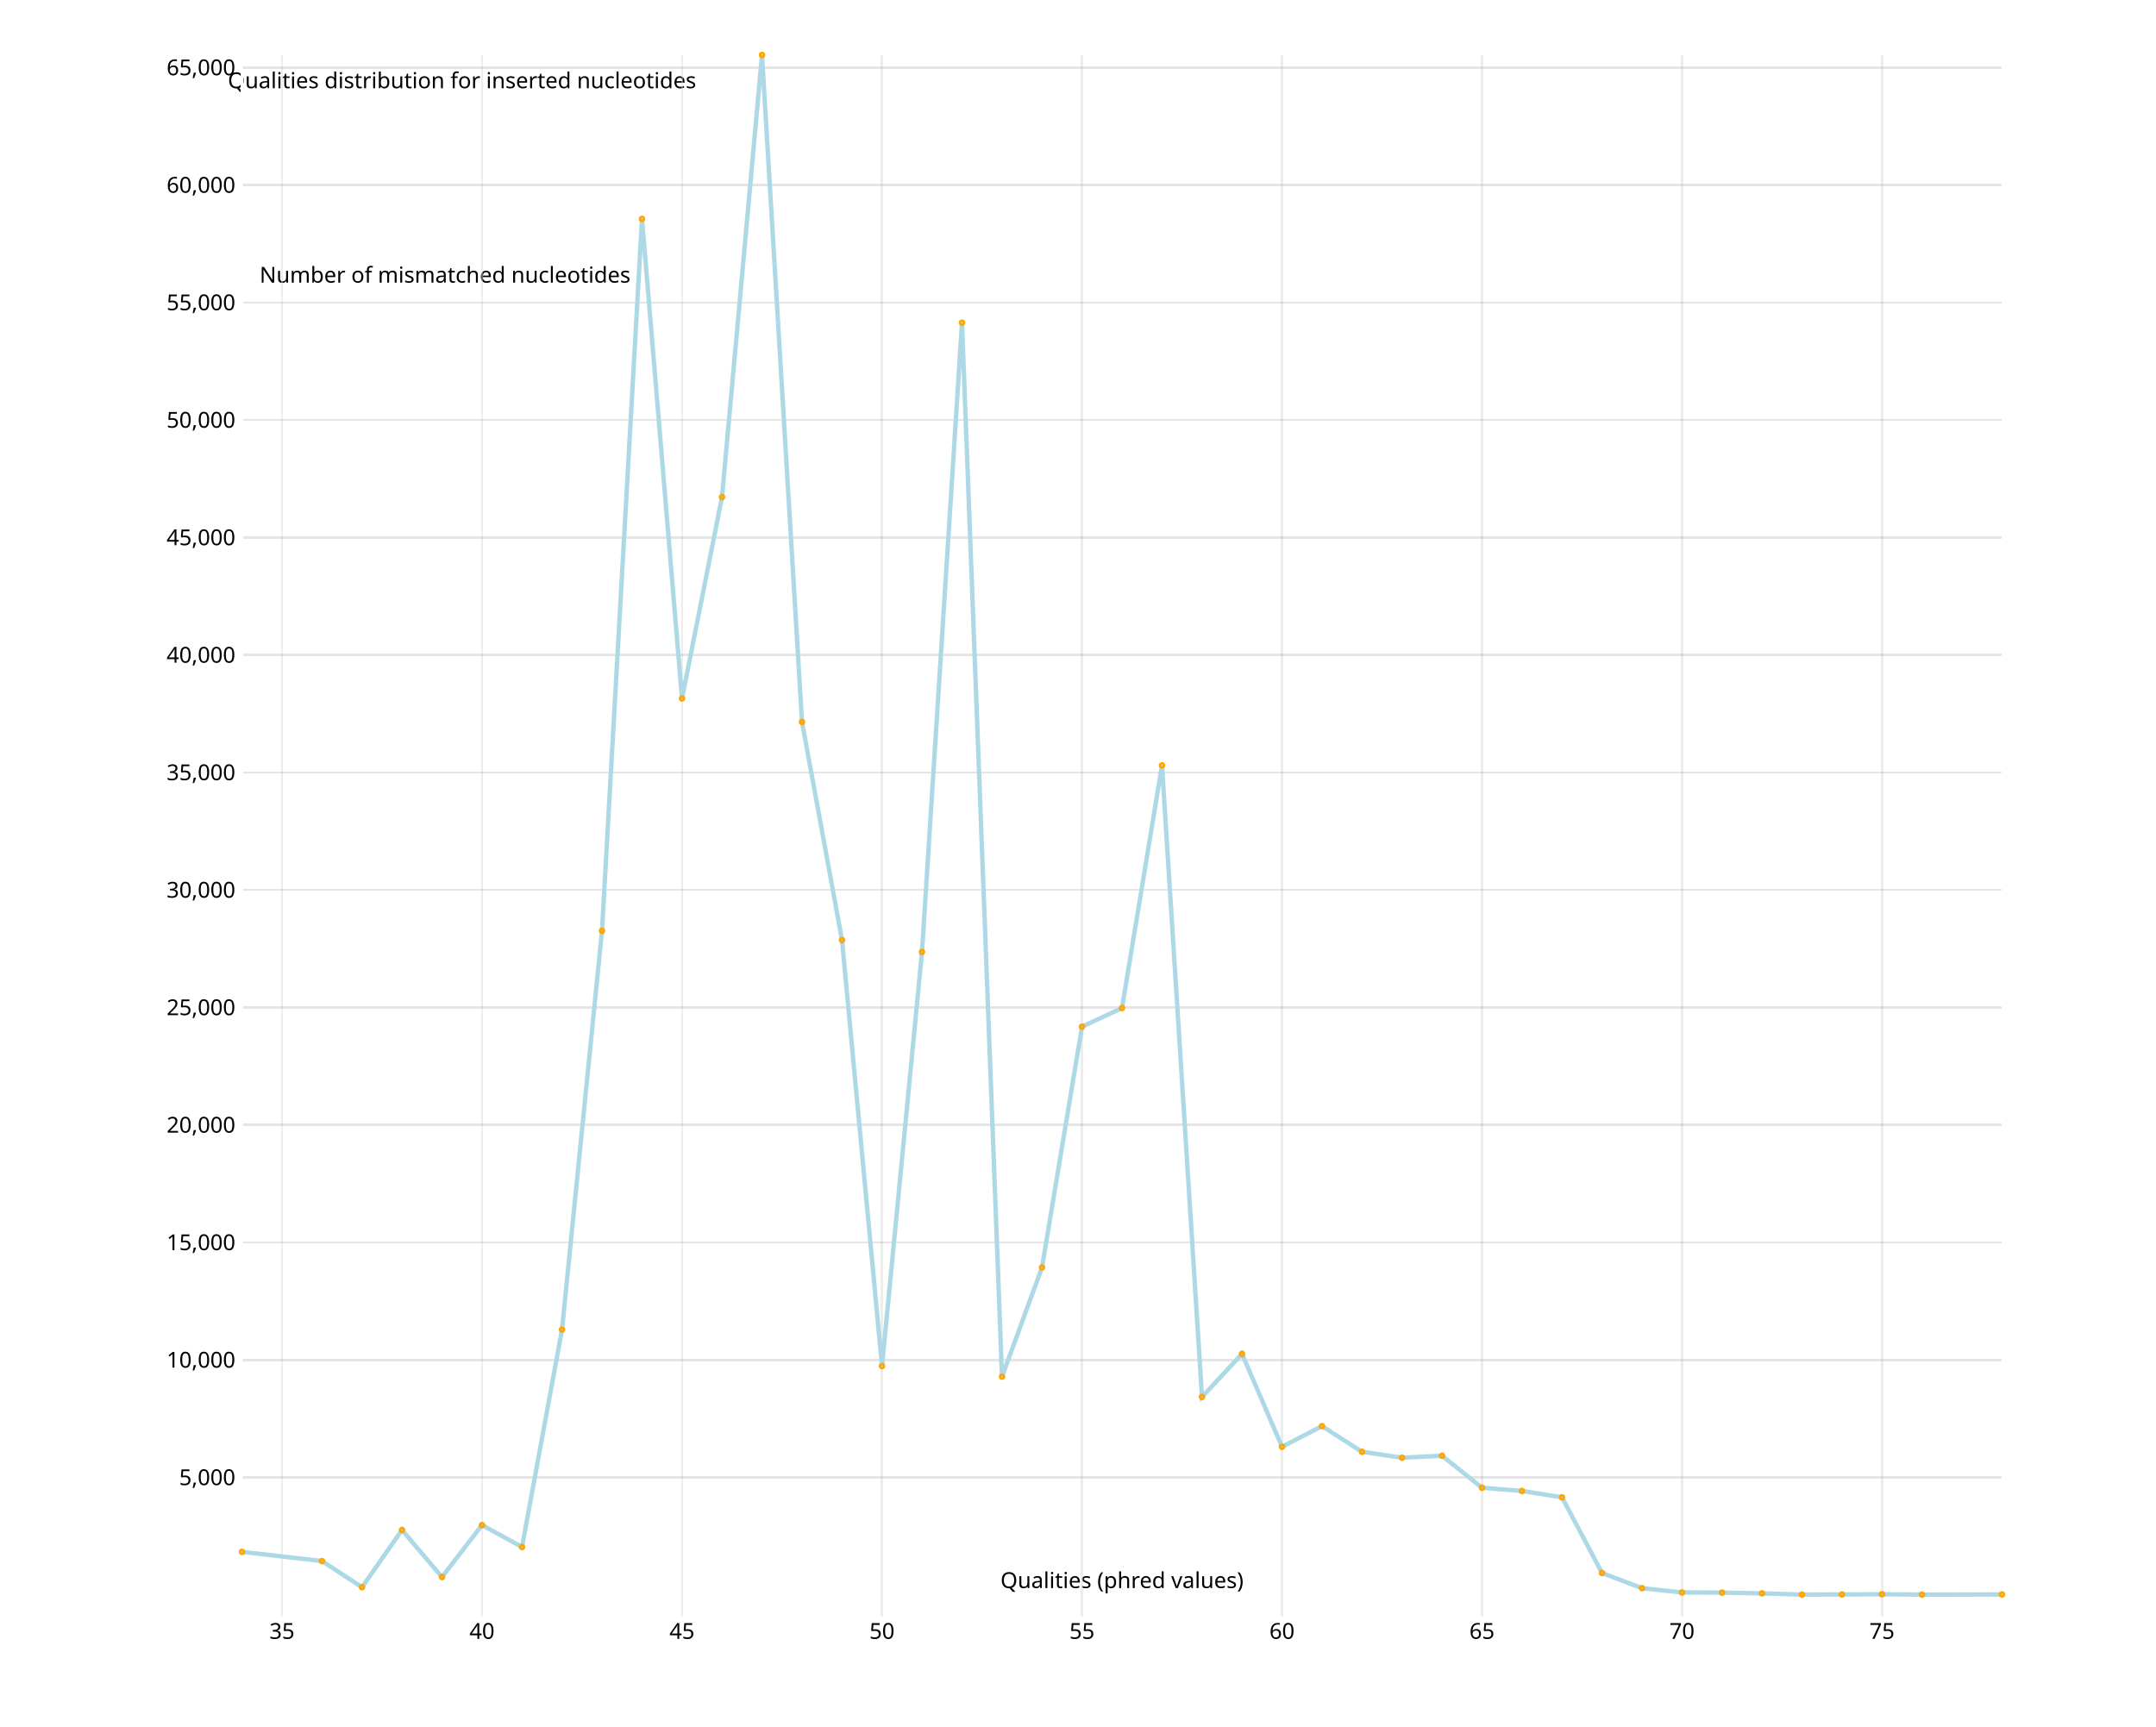
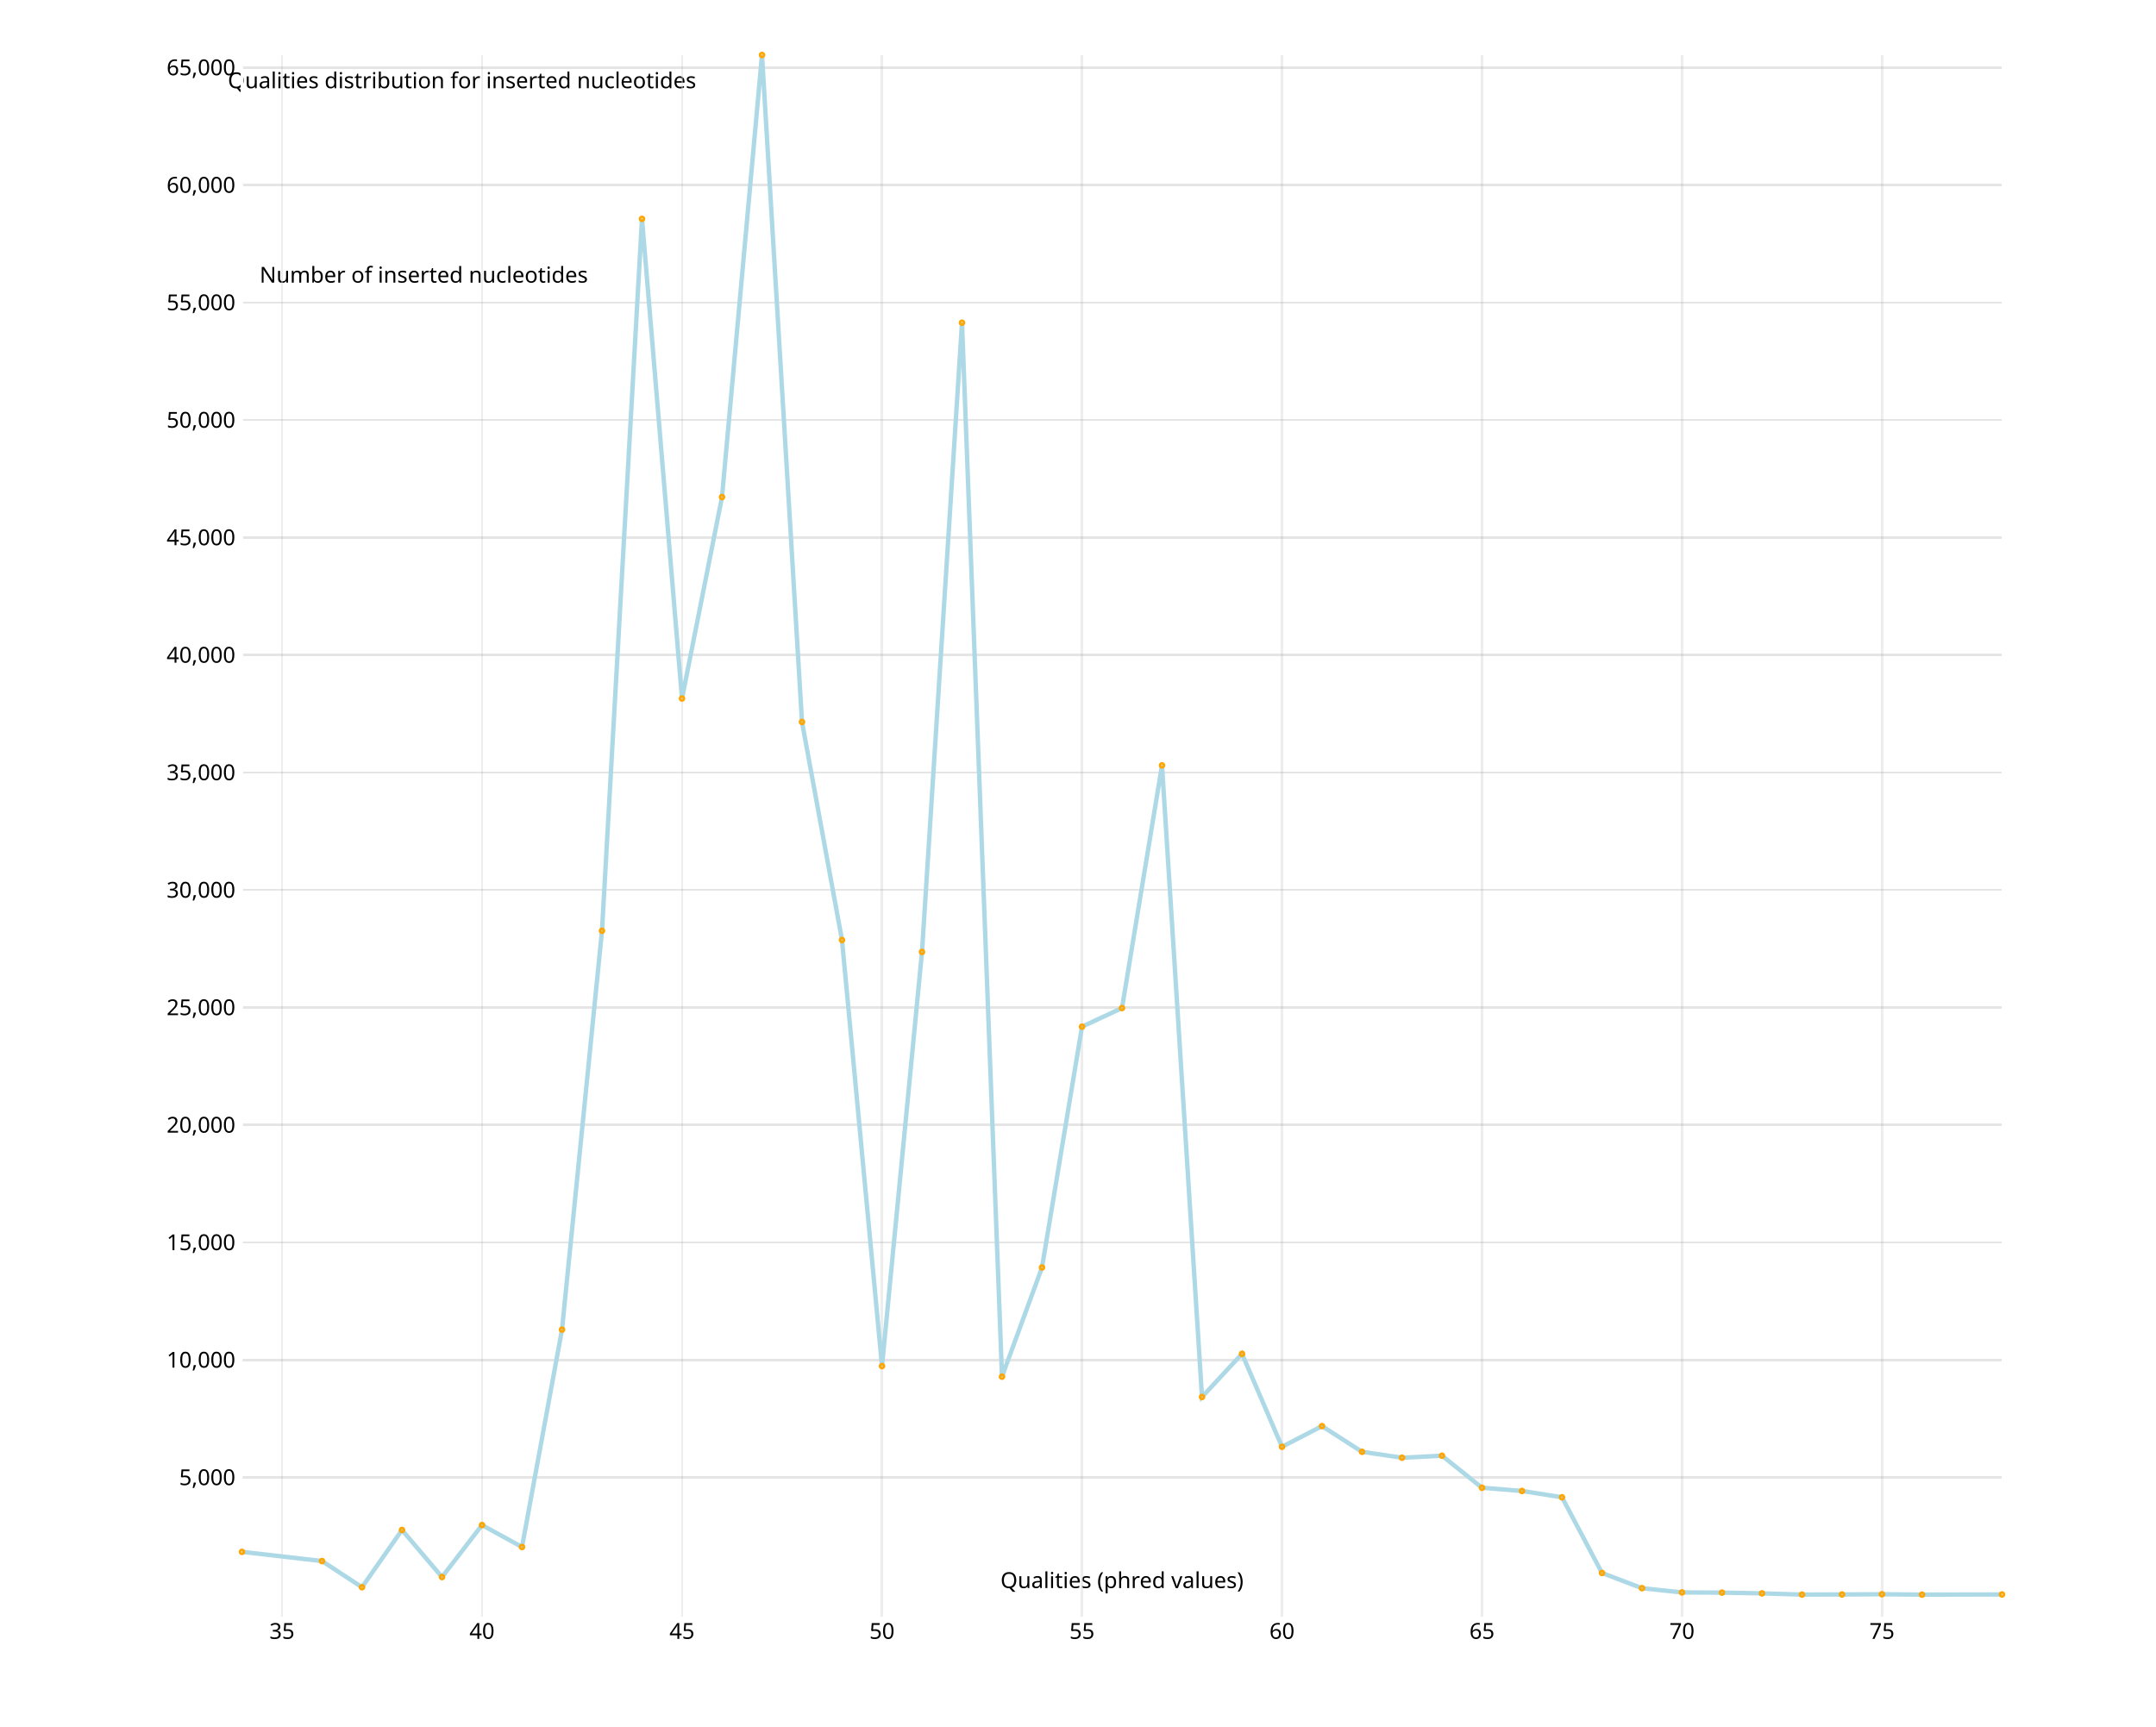
<svg xmlns="http://www.w3.org/2000/svg" font-size="10px" font-family="sans-serif" fill="none" stroke="none" stroke-width="1.5" width="980" height="785">
  <g transform="translate(100,5)">
    <g transform="translate(10,20)">
      <text pointer-events="none" y="3" dy=".71em" transform="translate(100,5)" fill="rgb(0,0,0)" text-anchor="middle">Qualities distribution for inserted nucleotides</text>
    </g>
    <g transform="translate(10,20)">
-       <text pointer-events="none" x="3" dy=".35em" transform="translate(5,100)" fill="rgb(0,0,0)">Number of mismatched nucleotides</text>
+       <text pointer-events="none" x="3" dy=".35em" transform="translate(5,100)" fill="rgb(0,0,0)">Number of inserted nucleotides</text>
    </g>
    <g transform="translate(10,20)">
      <text pointer-events="none" y="-3" transform="translate(400.0,700)" fill="rgb(0,0,0)" text-anchor="middle">Qualities (phred values)</text>
    </g>
    <g transform="translate(10,20)">
      <line shape-rendering="crispEdges" x1="18.182" y1="0" x2="18.182" y2="710" stroke="rgb(128,128,128)" stroke-opacity="0.2" stroke-width="1" />
      <line shape-rendering="crispEdges" x1="109.091" y1="0" x2="109.091" y2="710" stroke="rgb(128,128,128)" stroke-opacity="0.2" stroke-width="1" />
      <line shape-rendering="crispEdges" x1="200.0" y1="0" x2="200.0" y2="710" stroke="rgb(128,128,128)" stroke-opacity="0.2" stroke-width="1" />
      <line shape-rendering="crispEdges" x1="290.909" y1="0" x2="290.909" y2="710" stroke="rgb(128,128,128)" stroke-opacity="0.2" stroke-width="1" />
      <line shape-rendering="crispEdges" x1="381.818" y1="0" x2="381.818" y2="710" stroke="rgb(128,128,128)" stroke-opacity="0.2" stroke-width="1" />
      <line shape-rendering="crispEdges" x1="472.727" y1="0" x2="472.727" y2="710" stroke="rgb(128,128,128)" stroke-opacity="0.2" stroke-width="1" />
      <line shape-rendering="crispEdges" x1="563.636" y1="0" x2="563.636" y2="710" stroke="rgb(128,128,128)" stroke-opacity="0.2" stroke-width="1" />
      <line shape-rendering="crispEdges" x1="654.545" y1="0" x2="654.545" y2="710" stroke="rgb(128,128,128)" stroke-opacity="0.2" stroke-width="1" />
      <line shape-rendering="crispEdges" x1="745.455" y1="0" x2="745.455" y2="710" stroke="rgb(128,128,128)" stroke-opacity="0.2" stroke-width="1" />
    </g>
    <g transform="translate(10,20)">
      <text pointer-events="none" y="3" dy=".71em" transform="translate(18.18182,710)" fill="rgb(0,0,0)" text-anchor="middle">35</text>
      <text pointer-events="none" y="3" dy=".71em" transform="translate(109.0909,710)" fill="rgb(0,0,0)" text-anchor="middle">40</text>
      <text pointer-events="none" y="3" dy=".71em" transform="translate(200.0,710)" fill="rgb(0,0,0)" text-anchor="middle">45</text>
      <text pointer-events="none" y="3" dy=".71em" transform="translate(290.9091,710)" fill="rgb(0,0,0)" text-anchor="middle">50</text>
      <text pointer-events="none" y="3" dy=".71em" transform="translate(381.8182,710)" fill="rgb(0,0,0)" text-anchor="middle">55</text>
      <text pointer-events="none" y="3" dy=".71em" transform="translate(472.7273,710)" fill="rgb(0,0,0)" text-anchor="middle">60</text>
      <text pointer-events="none" y="3" dy=".71em" transform="translate(563.6364,710)" fill="rgb(0,0,0)" text-anchor="middle">65</text>
      <text pointer-events="none" y="3" dy=".71em" transform="translate(654.5455,710)" fill="rgb(0,0,0)" text-anchor="middle">70</text>
      <text pointer-events="none" y="3" dy=".71em" transform="translate(745.4545,710)" fill="rgb(0,0,0)" text-anchor="middle">75</text>
    </g>
    <g transform="translate(10,20)">
      <line shape-rendering="crispEdges" x1="18.182" y1="0" x2="18.182" y2="710" stroke="rgb(255,255,255)" stroke-opacity="0.3" stroke-width="1" />
      <line shape-rendering="crispEdges" x1="109.091" y1="0" x2="109.091" y2="710" stroke="rgb(255,255,255)" stroke-opacity="0.3" stroke-width="1" />
      <line shape-rendering="crispEdges" x1="200.0" y1="0" x2="200.0" y2="710" stroke="rgb(255,255,255)" stroke-opacity="0.3" stroke-width="1" />
      <line shape-rendering="crispEdges" x1="290.909" y1="0" x2="290.909" y2="710" stroke="rgb(255,255,255)" stroke-opacity="0.3" stroke-width="1" />
      <line shape-rendering="crispEdges" x1="381.818" y1="0" x2="381.818" y2="710" stroke="rgb(255,255,255)" stroke-opacity="0.3" stroke-width="1" />
      <line shape-rendering="crispEdges" x1="472.727" y1="0" x2="472.727" y2="710" stroke="rgb(255,255,255)" stroke-opacity="0.3" stroke-width="1" />
      <line shape-rendering="crispEdges" x1="563.636" y1="0" x2="563.636" y2="710" stroke="rgb(255,255,255)" stroke-opacity="0.3" stroke-width="1" />
      <line shape-rendering="crispEdges" x1="654.545" y1="0" x2="654.545" y2="710" stroke="rgb(255,255,255)" stroke-opacity="0.3" stroke-width="1" />
      <line shape-rendering="crispEdges" x1="745.455" y1="0" x2="745.455" y2="710" stroke="rgb(255,255,255)" stroke-opacity="0.3" stroke-width="1" />
    </g>
    <g transform="translate(10,20)">
      <line shape-rendering="crispEdges" x1="0" y1="646.712" x2="800" y2="646.712" stroke="rgb(128,128,128)" stroke-opacity="0.2" stroke-width="1" />
      <line shape-rendering="crispEdges" x1="0" y1="593.295" x2="800" y2="593.295" stroke="rgb(128,128,128)" stroke-opacity="0.2" stroke-width="1" />
      <line shape-rendering="crispEdges" x1="0" y1="539.879" x2="800" y2="539.879" stroke="rgb(128,128,128)" stroke-opacity="0.2" stroke-width="1" />
      <line shape-rendering="crispEdges" x1="0" y1="486.463" x2="800" y2="486.463" stroke="rgb(128,128,128)" stroke-opacity="0.2" stroke-width="1" />
      <line shape-rendering="crispEdges" x1="0" y1="433.046" x2="800" y2="433.046" stroke="rgb(128,128,128)" stroke-opacity="0.2" stroke-width="1" />
      <line shape-rendering="crispEdges" x1="0" y1="379.63" x2="800" y2="379.63" stroke="rgb(128,128,128)" stroke-opacity="0.2" stroke-width="1" />
      <line shape-rendering="crispEdges" x1="0" y1="326.214" x2="800" y2="326.214" stroke="rgb(128,128,128)" stroke-opacity="0.2" stroke-width="1" />
      <line shape-rendering="crispEdges" x1="0" y1="272.797" x2="800" y2="272.797" stroke="rgb(128,128,128)" stroke-opacity="0.2" stroke-width="1" />
      <line shape-rendering="crispEdges" x1="0" y1="219.381" x2="800" y2="219.381" stroke="rgb(128,128,128)" stroke-opacity="0.2" stroke-width="1" />
      <line shape-rendering="crispEdges" x1="0" y1="165.965" x2="800" y2="165.965" stroke="rgb(128,128,128)" stroke-opacity="0.2" stroke-width="1" />
      <line shape-rendering="crispEdges" x1="0" y1="112.548" x2="800" y2="112.548" stroke="rgb(128,128,128)" stroke-opacity="0.2" stroke-width="1" />
      <line shape-rendering="crispEdges" x1="0" y1="59.132" x2="800" y2="59.132" stroke="rgb(128,128,128)" stroke-opacity="0.2" stroke-width="1" />
      <line shape-rendering="crispEdges" x1="0" y1="5.716" x2="800" y2="5.716" stroke="rgb(128,128,128)" stroke-opacity="0.2" stroke-width="1" />
    </g>
    <g transform="translate(10,20)">
      <text pointer-events="none" x="-3" dy=".35em" transform="translate(0,646.7118)" fill="rgb(0,0,0)" text-anchor="end">5,000</text>
      <text pointer-events="none" x="-3" dy=".35em" transform="translate(0,593.2955)" fill="rgb(0,0,0)" text-anchor="end">10,000</text>
      <text pointer-events="none" x="-3" dy=".35em" transform="translate(0,539.8791)" fill="rgb(0,0,0)" text-anchor="end">15,000</text>
      <text pointer-events="none" x="-3" dy=".35em" transform="translate(0,486.4628)" fill="rgb(0,0,0)" text-anchor="end">20,000</text>
      <text pointer-events="none" x="-3" dy=".35em" transform="translate(0,433.0464)" fill="rgb(0,0,0)" text-anchor="end">25,000</text>
      <text pointer-events="none" x="-3" dy=".35em" transform="translate(0,379.6301)" fill="rgb(0,0,0)" text-anchor="end">30,000</text>
      <text pointer-events="none" x="-3" dy=".35em" transform="translate(0,326.2137)" fill="rgb(0,0,0)" text-anchor="end">35,000</text>
      <text pointer-events="none" x="-3" dy=".35em" transform="translate(0,272.7973)" fill="rgb(0,0,0)" text-anchor="end">40,000</text>
      <text pointer-events="none" x="-3" dy=".35em" transform="translate(0,219.381)" fill="rgb(0,0,0)" text-anchor="end">45,000</text>
      <text pointer-events="none" x="-3" dy=".35em" transform="translate(0,165.9646)" fill="rgb(0,0,0)" text-anchor="end">50,000</text>
      <text pointer-events="none" x="-3" dy=".35em" transform="translate(0,112.5483)" fill="rgb(0,0,0)" text-anchor="end">55,000</text>
      <text pointer-events="none" x="-3" dy=".35em" transform="translate(0,59.13191)" fill="rgb(0,0,0)" text-anchor="end">60,000</text>
      <text pointer-events="none" x="-3" dy=".35em" transform="translate(0,5.71555)" fill="rgb(0,0,0)" text-anchor="end">65,000</text>
    </g>
    <g transform="translate(10,20)">
      <line shape-rendering="crispEdges" x1="0" y1="0" x2="0" y2="646.712" stroke="rgb(255,255,255)" stroke-opacity="0.3" stroke-width="1" />
      <line shape-rendering="crispEdges" x1="0" y1="0" x2="0" y2="593.295" stroke="rgb(255,255,255)" stroke-opacity="0.3" stroke-width="1" />
      <line shape-rendering="crispEdges" x1="0" y1="0" x2="0" y2="539.879" stroke="rgb(255,255,255)" stroke-opacity="0.3" stroke-width="1" />
      <line shape-rendering="crispEdges" x1="0" y1="0" x2="0" y2="486.463" stroke="rgb(255,255,255)" stroke-opacity="0.3" stroke-width="1" />
      <line shape-rendering="crispEdges" x1="0" y1="0" x2="0" y2="433.046" stroke="rgb(255,255,255)" stroke-opacity="0.3" stroke-width="1" />
      <line shape-rendering="crispEdges" x1="0" y1="0" x2="0" y2="379.63" stroke="rgb(255,255,255)" stroke-opacity="0.3" stroke-width="1" />
      <line shape-rendering="crispEdges" x1="0" y1="0" x2="0" y2="326.214" stroke="rgb(255,255,255)" stroke-opacity="0.3" stroke-width="1" />
      <line shape-rendering="crispEdges" x1="0" y1="0" x2="0" y2="272.797" stroke="rgb(255,255,255)" stroke-opacity="0.3" stroke-width="1" />
      <line shape-rendering="crispEdges" x1="0" y1="0" x2="0" y2="219.381" stroke="rgb(255,255,255)" stroke-opacity="0.3" stroke-width="1" />
      <line shape-rendering="crispEdges" x1="0" y1="0" x2="0" y2="165.965" stroke="rgb(255,255,255)" stroke-opacity="0.3" stroke-width="1" />
      <line shape-rendering="crispEdges" x1="0" y1="0" x2="0" y2="112.548" stroke="rgb(255,255,255)" stroke-opacity="0.3" stroke-width="1" />
      <line shape-rendering="crispEdges" x1="0" y1="0" x2="0" y2="59.132" stroke="rgb(255,255,255)" stroke-opacity="0.3" stroke-width="1" />
      <line shape-rendering="crispEdges" x1="0" y1="0" x2="0" y2="5.716" stroke="rgb(255,255,255)" stroke-opacity="0.3" stroke-width="1" />
    </g>
    <g transform="translate(10,20)">
      <path d="M0.0,680.546L36.364,684.734L54.545,696.624L72.727,670.6L90.909,691.998L109.091,668.367L127.273,678.345L145.455,579.514L163.636,398.176L181.818,74.505L200.0,292.583L218.182,200.984L236.364,0.0L254.545,303.245L272.727,402.375L290.909,596.084L309.091,407.791L327.273,121.715L345.455,600.891L363.636,551.246L381.818,441.775L400.0,433.313L418.182,322.977L436.364,610.132L454.545,590.507L472.727,632.781L490.909,623.38L509.091,635.056L527.273,637.749L545.455,636.84L563.636,651.402L581.818,652.865L600.0,655.739L618.182,690.15L636.364,697.062L654.545,698.996L672.727,699.081L690.909,699.423L709.091,699.979L727.273,699.915L745.455,699.818L763.636,700.0L800.0,699.915" fill="none" stroke="rgb(173,216,230)" stroke-dasharray="" stroke-width="2" />
    </g>
    <g transform="translate(10,20)">
      <circle fill="rgb(255,165,0)" fill-opacity="0.5" stroke="rgb(255,165,0)" stroke-width="1" cx="0.0" cy="680.546" r="1.0" />
      <circle fill="rgb(255,165,0)" fill-opacity="0.5" stroke="rgb(255,165,0)" stroke-width="1" cx="36.364" cy="684.734" r="1.0" />
      <circle fill="rgb(255,165,0)" fill-opacity="0.5" stroke="rgb(255,165,0)" stroke-width="1" cx="54.545" cy="696.624" r="1.0" />
      <circle fill="rgb(255,165,0)" fill-opacity="0.5" stroke="rgb(255,165,0)" stroke-width="1" cx="72.727" cy="670.6" r="1.0" />
      <circle fill="rgb(255,165,0)" fill-opacity="0.5" stroke="rgb(255,165,0)" stroke-width="1" cx="90.909" cy="691.998" r="1.0" />
      <circle fill="rgb(255,165,0)" fill-opacity="0.5" stroke="rgb(255,165,0)" stroke-width="1" cx="109.091" cy="668.367" r="1.0" />
      <circle fill="rgb(255,165,0)" fill-opacity="0.5" stroke="rgb(255,165,0)" stroke-width="1" cx="127.273" cy="678.345" r="1.0" />
      <circle fill="rgb(255,165,0)" fill-opacity="0.5" stroke="rgb(255,165,0)" stroke-width="1" cx="145.455" cy="579.514" r="1.0" />
      <circle fill="rgb(255,165,0)" fill-opacity="0.5" stroke="rgb(255,165,0)" stroke-width="1" cx="163.636" cy="398.176" r="1.0" />
      <circle fill="rgb(255,165,0)" fill-opacity="0.5" stroke="rgb(255,165,0)" stroke-width="1" cx="181.818" cy="74.505" r="1.0" />
      <circle fill="rgb(255,165,0)" fill-opacity="0.5" stroke="rgb(255,165,0)" stroke-width="1" cx="200.0" cy="292.583" r="1.0" />
      <circle fill="rgb(255,165,0)" fill-opacity="0.5" stroke="rgb(255,165,0)" stroke-width="1" cx="218.182" cy="200.984" r="1.0" />
      <circle fill="rgb(255,165,0)" fill-opacity="0.5" stroke="rgb(255,165,0)" stroke-width="1" cx="236.364" cy="0.0" r="1.0" />
      <circle fill="rgb(255,165,0)" fill-opacity="0.5" stroke="rgb(255,165,0)" stroke-width="1" cx="254.545" cy="303.245" r="1.0" />
      <circle fill="rgb(255,165,0)" fill-opacity="0.5" stroke="rgb(255,165,0)" stroke-width="1" cx="272.727" cy="402.375" r="1.0" />
      <circle fill="rgb(255,165,0)" fill-opacity="0.5" stroke="rgb(255,165,0)" stroke-width="1" cx="290.909" cy="596.084" r="1.0" />
      <circle fill="rgb(255,165,0)" fill-opacity="0.5" stroke="rgb(255,165,0)" stroke-width="1" cx="309.091" cy="407.791" r="1.0" />
      <circle fill="rgb(255,165,0)" fill-opacity="0.5" stroke="rgb(255,165,0)" stroke-width="1" cx="327.273" cy="121.715" r="1.0" />
      <circle fill="rgb(255,165,0)" fill-opacity="0.5" stroke="rgb(255,165,0)" stroke-width="1" cx="345.455" cy="600.891" r="1.0" />
      <circle fill="rgb(255,165,0)" fill-opacity="0.5" stroke="rgb(255,165,0)" stroke-width="1" cx="363.636" cy="551.246" r="1.0" />
      <circle fill="rgb(255,165,0)" fill-opacity="0.5" stroke="rgb(255,165,0)" stroke-width="1" cx="381.818" cy="441.775" r="1.0" />
      <circle fill="rgb(255,165,0)" fill-opacity="0.5" stroke="rgb(255,165,0)" stroke-width="1" cx="400.0" cy="433.313" r="1.0" />
      <circle fill="rgb(255,165,0)" fill-opacity="0.5" stroke="rgb(255,165,0)" stroke-width="1" cx="418.182" cy="322.977" r="1.0" />
      <circle fill="rgb(255,165,0)" fill-opacity="0.5" stroke="rgb(255,165,0)" stroke-width="1" cx="436.364" cy="610.132" r="1.0" />
      <circle fill="rgb(255,165,0)" fill-opacity="0.5" stroke="rgb(255,165,0)" stroke-width="1" cx="454.545" cy="590.507" r="1.0" />
      <circle fill="rgb(255,165,0)" fill-opacity="0.5" stroke="rgb(255,165,0)" stroke-width="1" cx="472.727" cy="632.781" r="1.0" />
      <circle fill="rgb(255,165,0)" fill-opacity="0.5" stroke="rgb(255,165,0)" stroke-width="1" cx="490.909" cy="623.38" r="1.0" />
      <circle fill="rgb(255,165,0)" fill-opacity="0.5" stroke="rgb(255,165,0)" stroke-width="1" cx="509.091" cy="635.056" r="1.0" />
      <circle fill="rgb(255,165,0)" fill-opacity="0.5" stroke="rgb(255,165,0)" stroke-width="1" cx="527.273" cy="637.749" r="1.0" />
      <circle fill="rgb(255,165,0)" fill-opacity="0.5" stroke="rgb(255,165,0)" stroke-width="1" cx="545.455" cy="636.84" r="1.0" />
      <circle fill="rgb(255,165,0)" fill-opacity="0.5" stroke="rgb(255,165,0)" stroke-width="1" cx="563.636" cy="651.402" r="1.0" />
      <circle fill="rgb(255,165,0)" fill-opacity="0.5" stroke="rgb(255,165,0)" stroke-width="1" cx="581.818" cy="652.865" r="1.0" />
      <circle fill="rgb(255,165,0)" fill-opacity="0.5" stroke="rgb(255,165,0)" stroke-width="1" cx="600.0" cy="655.739" r="1.0" />
      <circle fill="rgb(255,165,0)" fill-opacity="0.5" stroke="rgb(255,165,0)" stroke-width="1" cx="618.182" cy="690.15" r="1.0" />
      <circle fill="rgb(255,165,0)" fill-opacity="0.5" stroke="rgb(255,165,0)" stroke-width="1" cx="636.364" cy="697.062" r="1.0" />
      <circle fill="rgb(255,165,0)" fill-opacity="0.5" stroke="rgb(255,165,0)" stroke-width="1" cx="654.545" cy="698.996" r="1.0" />
      <circle fill="rgb(255,165,0)" fill-opacity="0.5" stroke="rgb(255,165,0)" stroke-width="1" cx="672.727" cy="699.081" r="1.0" />
      <circle fill="rgb(255,165,0)" fill-opacity="0.5" stroke="rgb(255,165,0)" stroke-width="1" cx="690.909" cy="699.423" r="1.0" />
      <circle fill="rgb(255,165,0)" fill-opacity="0.5" stroke="rgb(255,165,0)" stroke-width="1" cx="709.091" cy="699.979" r="1.0" />
      <circle fill="rgb(255,165,0)" fill-opacity="0.5" stroke="rgb(255,165,0)" stroke-width="1" cx="727.273" cy="699.915" r="1.0" />
      <circle fill="rgb(255,165,0)" fill-opacity="0.5" stroke="rgb(255,165,0)" stroke-width="1" cx="745.455" cy="699.818" r="1.0" />
      <circle fill="rgb(255,165,0)" fill-opacity="0.5" stroke="rgb(255,165,0)" stroke-width="1" cx="763.636" cy="700.0" r="1.0" />
      <circle fill="rgb(255,165,0)" fill-opacity="0.5" stroke="rgb(255,165,0)" stroke-width="1" cx="800.0" cy="699.915" r="1.0" />
    </g>
  </g>
</svg>
